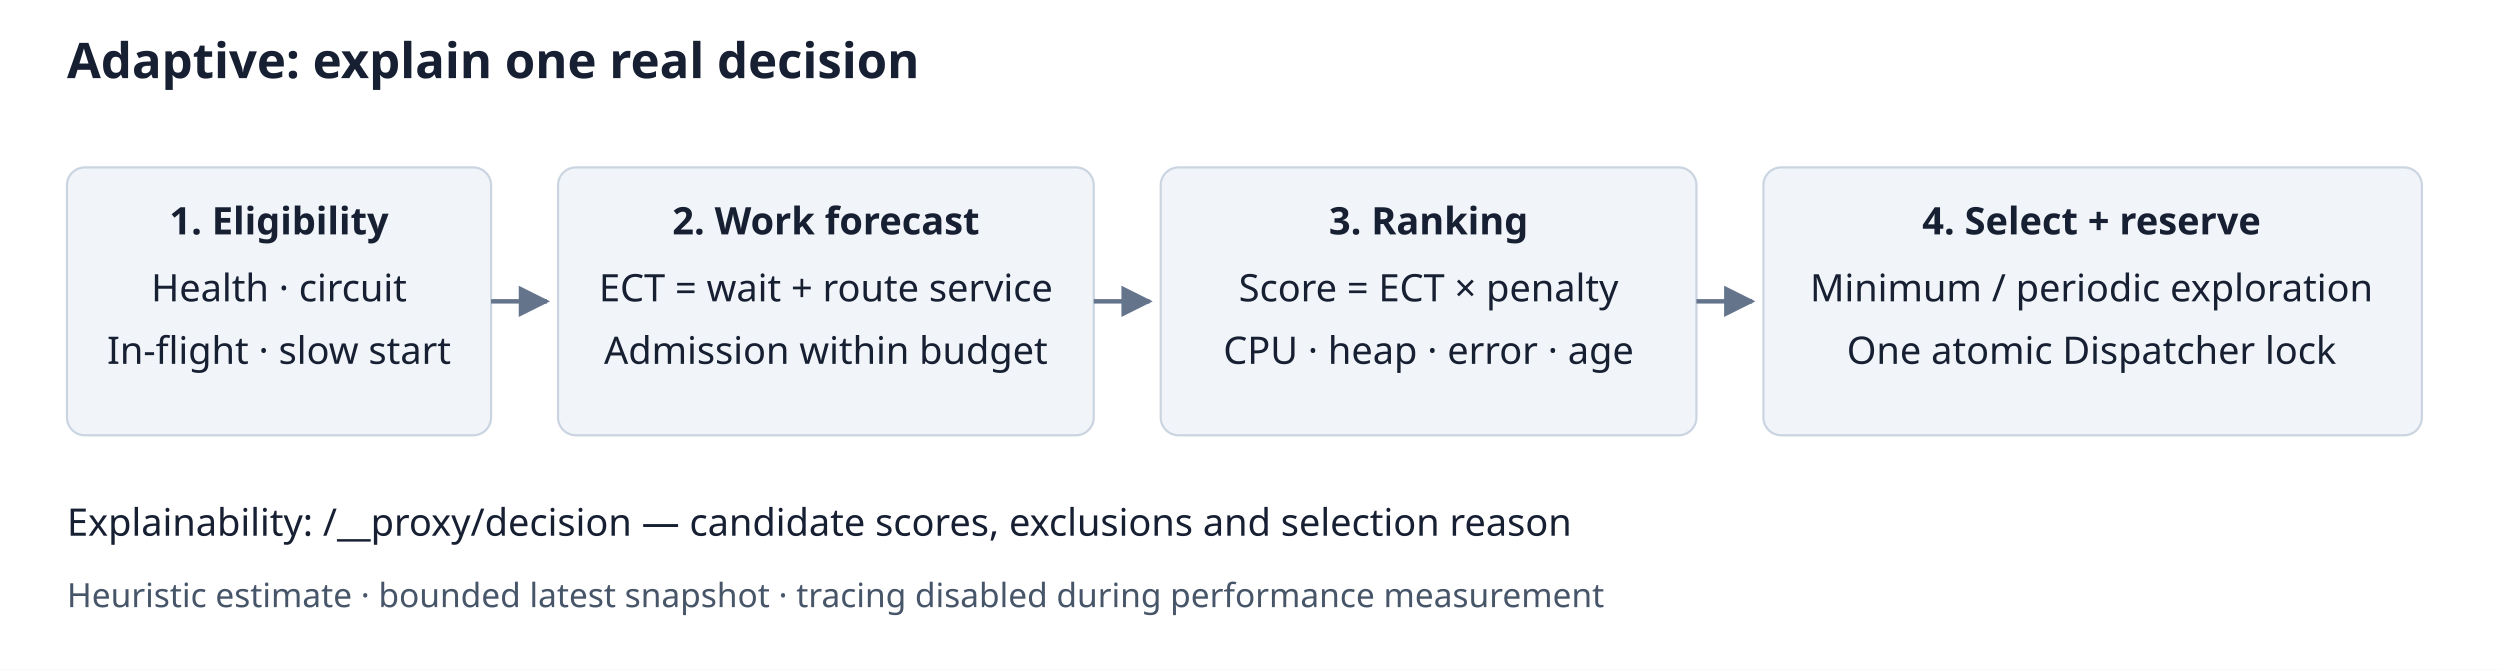
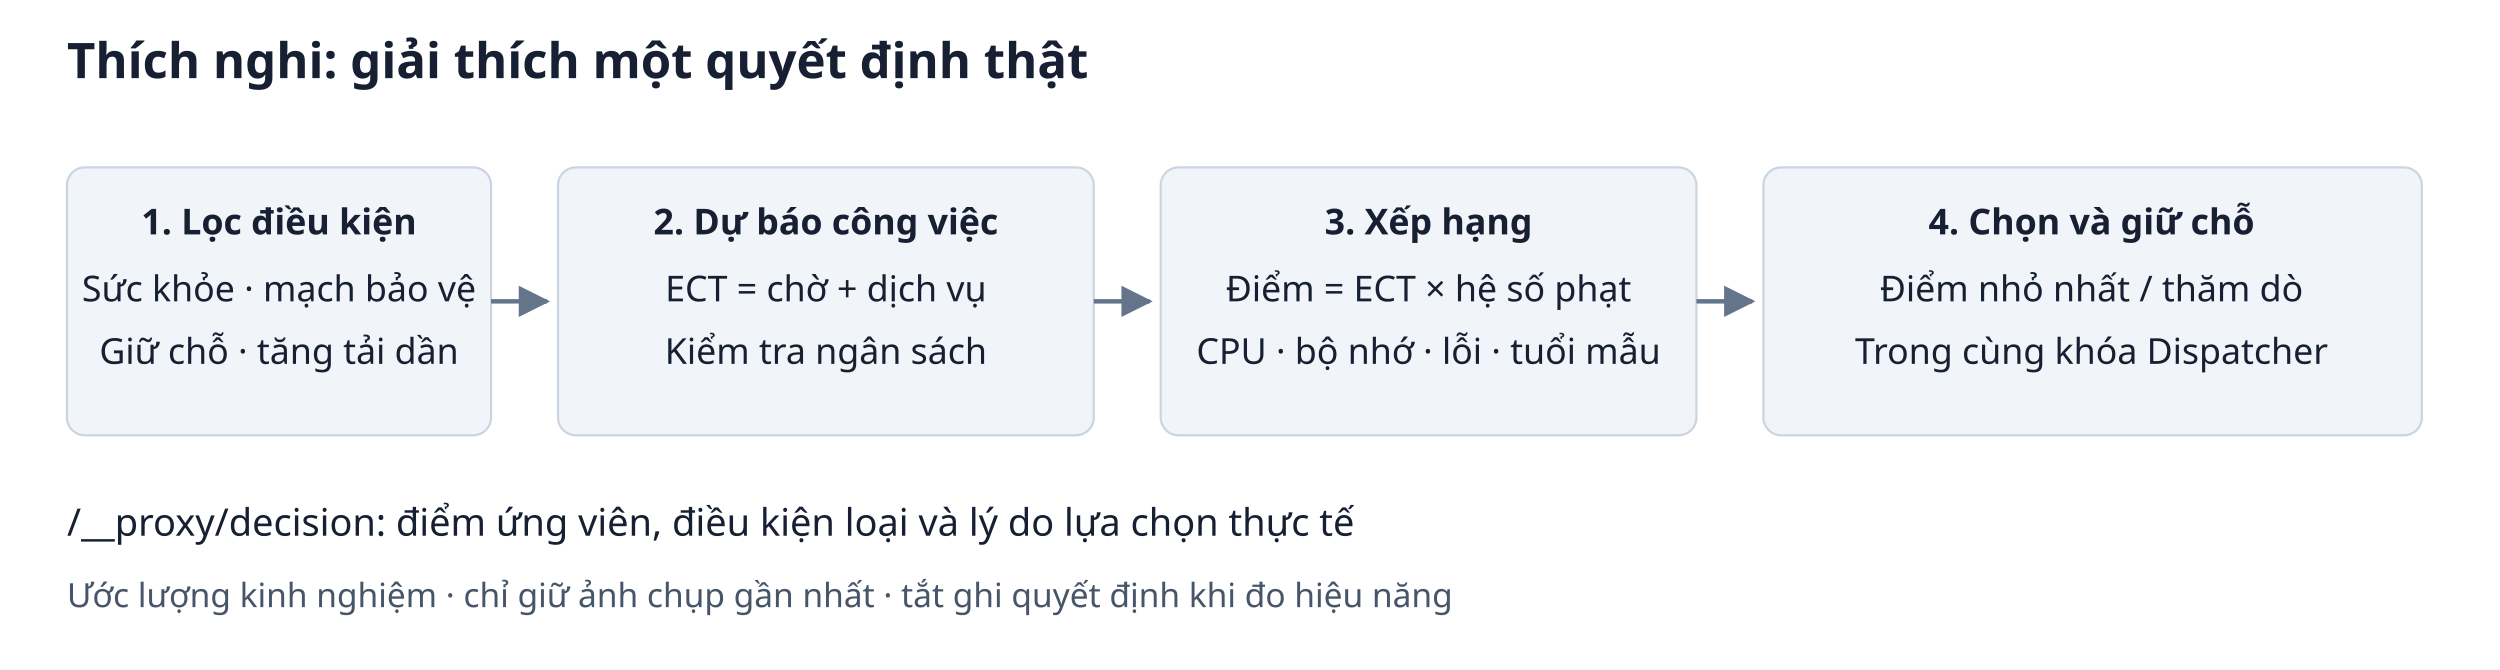
<svg xmlns="http://www.w3.org/2000/svg" width="1120" height="300" viewBox="0 0 1120 300" role="img" aria-labelledby="title desc">
  <defs>
    <marker id="arrow" viewBox="0 0 10 10" refX="9" refY="5" markerWidth="7" markerHeight="7" orient="auto">
      <path d="M0 0 10 5 0 10" fill="#64748b" />
    </marker>
  </defs>
  <rect width="1120" height="300" fill="white" />
  <g font-family="system-ui,sans-serif" fill="#172033">
-     <text x="30" y="35" font-size="22" font-weight="600">Adaptive: explain one real decision</text>
+     <text x="30" y="35" font-size="22" font-weight="600">Thích nghi: giải thích một quyết định thật</text>
    <g fill="#f1f5f9" stroke="#cbd5e1">
      <rect x="30" y="75" width="190" height="120" rx="8" />
      <rect x="250" y="75" width="240" height="120" rx="8" />
      <rect x="520" y="75" width="240" height="120" rx="8" />
      <rect x="790" y="75" width="295" height="120" rx="8" />
    </g>
    <g stroke="#64748b" stroke-width="2" marker-end="url(#arrow)">
      <path d="M220 135H245" />
      <path d="M490 135H515" />
      <path d="M760 135H785" />
    </g>
-     <g font-size="17" text-anchor="middle">
-       <text x="125" y="105" font-weight="600">1. Eligibility</text>
-       <text x="125" y="135">Health · circuit</text>
-       <text x="125" y="163">In-flight · slow start</text>
-       <text x="370" y="105" font-weight="600">2. Work forecast</text>
-       <text x="370" y="135">ECT = wait + route service</text>
-       <text x="370" y="163">Admission within budget</text>
-       <text x="640" y="105" font-weight="600">3. Ranking</text>
-       <text x="640" y="135">Score = ECT × penalty</text>
-       <text x="640" y="163">CPU · heap · error · age</text>
-       <text x="937" y="105" font-weight="600">4. Select + reserve</text>
-       <text x="937" y="135">Minimum / periodic exploration</text>
-       <text x="937" y="163">One atomic Dispatcher lock</text>
+     <g font-size="16" text-anchor="middle">
+       <text x="125" y="105" font-weight="600">1. Lọc điều kiện</text>
+       <text x="125" y="135">Sức khỏe · mạch bảo vệ</text>
+       <text x="125" y="163">Giữ chỗ · tăng tải dần</text>
+       <text x="370" y="105" font-weight="600">2. Dự báo công việc</text>
+       <text x="370" y="135">ECT = chờ + dịch vụ</text>
+       <text x="370" y="163">Kiểm tra ngân sách</text>
+       <text x="640" y="105" font-weight="600">3. Xếp hạng</text>
+       <text x="640" y="135">Điểm = ECT × hệ số phạt</text>
+       <text x="640" y="163">CPU · bộ nhớ · lỗi · tuổi mẫu</text>
+       <text x="937" y="105" font-weight="600">4. Chọn và giữ chỗ</text>
+       <text x="937" y="135">Điểm nhỏ nhất / thăm dò</text>
+       <text x="937" y="163">Trong cùng khóa Dispatcher</text>
    </g>
-     <text x="30" y="240" font-size="17">Explainability: /__proxy/decision — candidate scores, exclusions and selection reason</text>
-     <text x="30" y="272" font-size="15" fill="#475569">Heuristic estimate · bounded latest snapshot · tracing disabled during performance measurement</text>
+     <text x="30" y="240" font-size="17">/__proxy/decision: điểm ứng viên, điều kiện loại và lý do lựa chọn thực tế</text>
+     <text x="30" y="272" font-size="15" fill="#475569">Ước lượng kinh nghiệm · chỉ giữ ảnh chụp gần nhất · tắt ghi quyết định khi đo hiệu năng</text>
  </g>
</svg>
